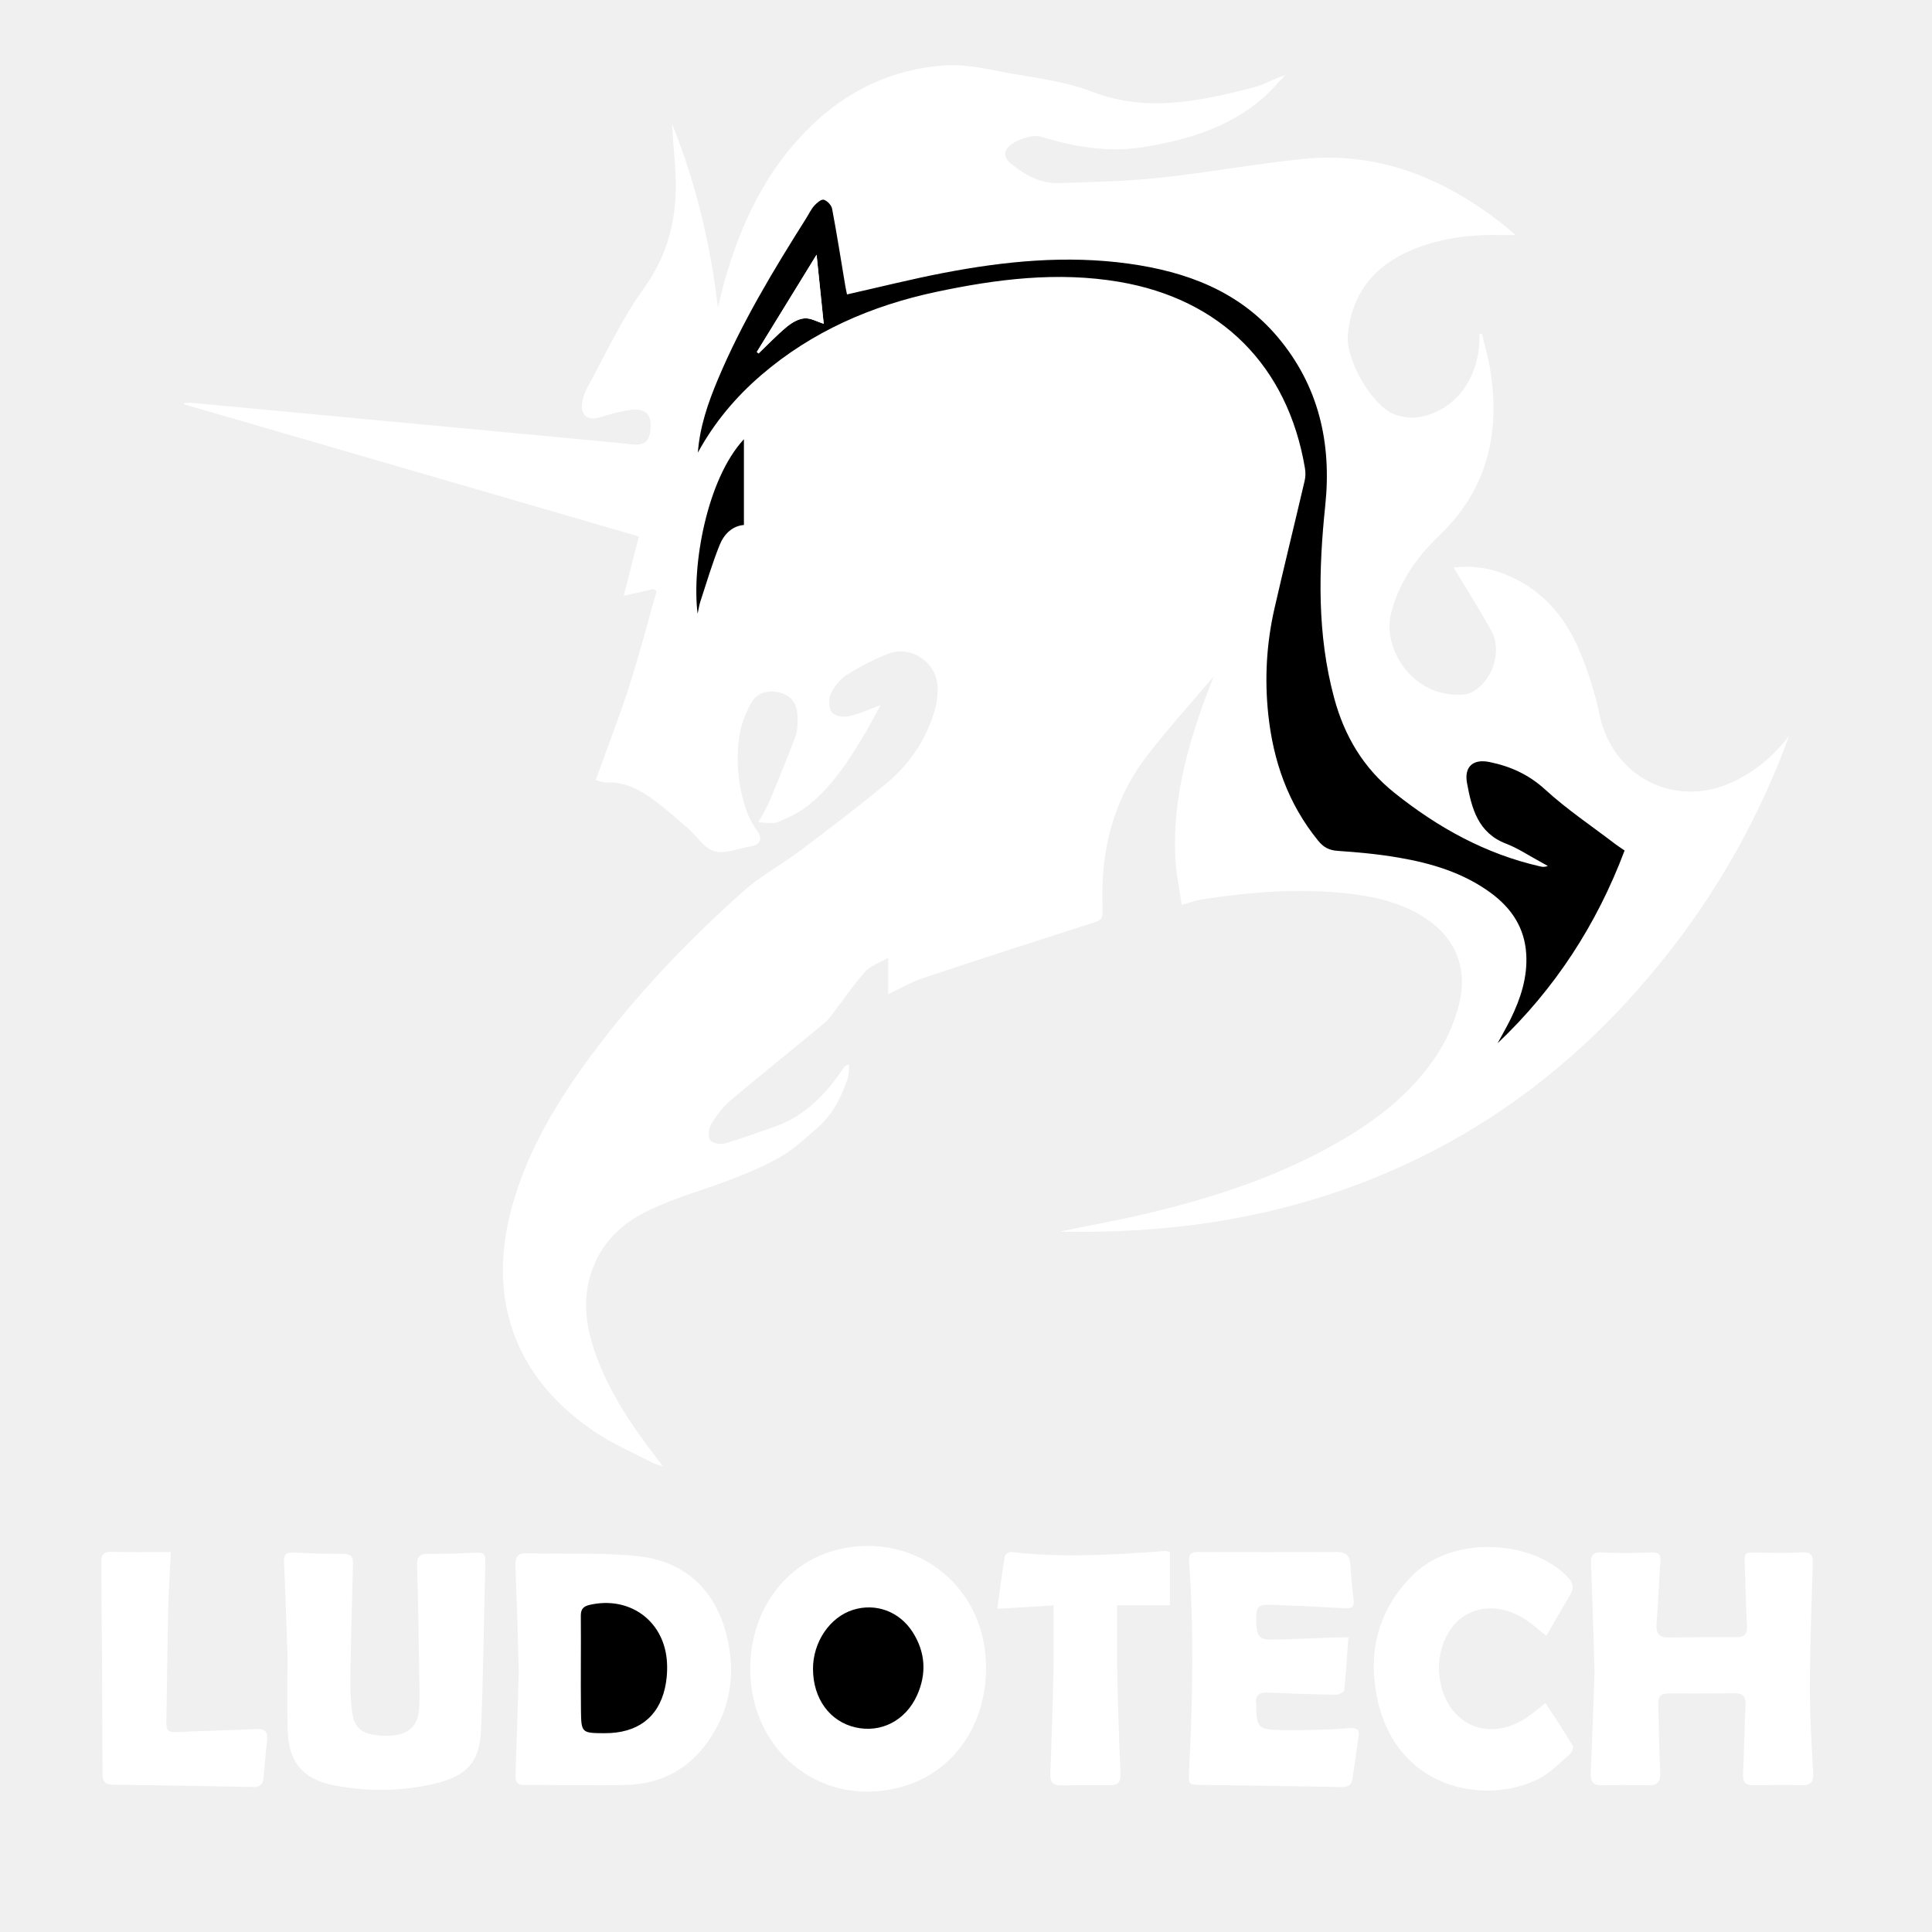
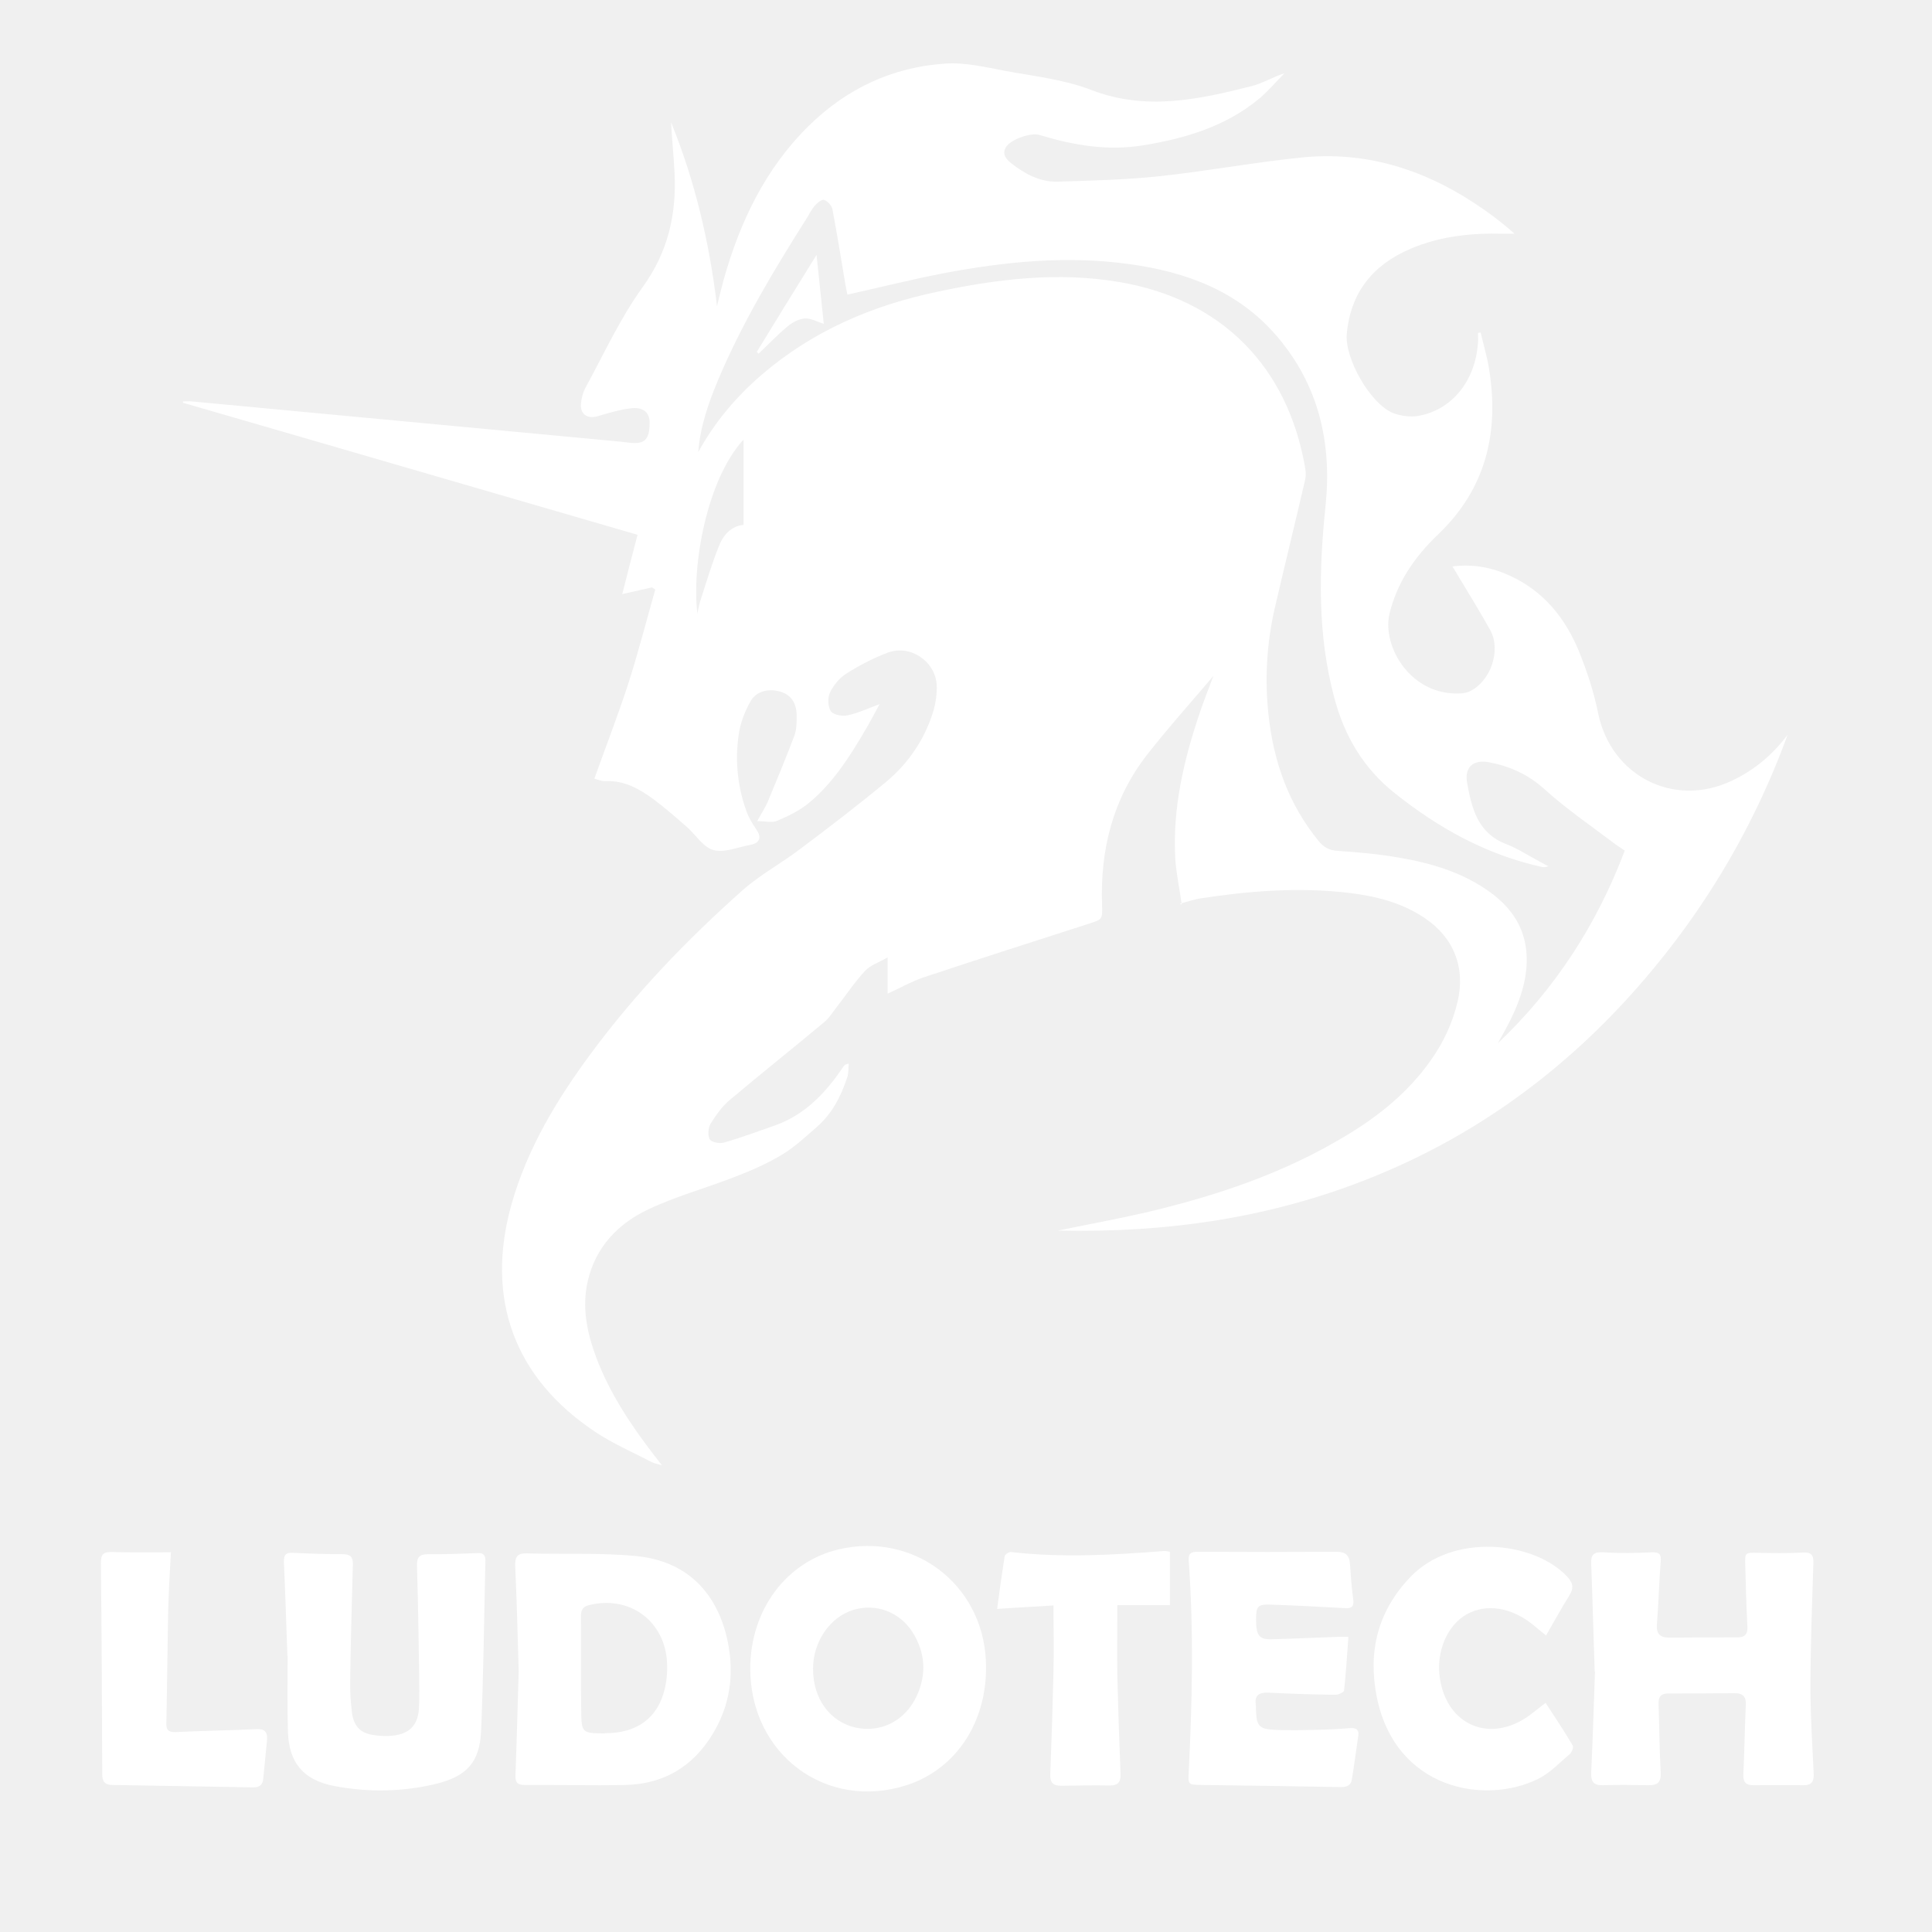
<svg xmlns="http://www.w3.org/2000/svg" id="Calque_2" data-name="Calque 2" viewBox="0 0 720 720">
  <defs>
    <style>
          .cls-1,
          .cls-2 {
            stroke-width: 0px;
          }

          .cls-2 {
            fill: #fff;
          }
        </style>
  </defs>
  <g id="Calque_1-2" data-name="Calque 1">
    <g>
-       <path class="cls-2" d="M440.4,337.15c-.85-5.85-2.05-11.32-2.36-16.85-1.07-19.03,3.17-37.24,9.35-55.07,1.74-5.02,3.72-9.95,4.93-13.16-7.6,9-16.65,18.97-24.85,29.6-12.56,16.3-17.28,35.2-16.6,55.58.19,5.67.12,5.48-5.11,7.15-20.56,6.58-41.11,13.21-61.59,20.04-4.43,1.48-8.54,3.89-13.19,6.05v-13.52c-3.33,1.91-6.48,2.91-8.43,5.02-3.85,4.16-7.02,8.95-10.5,13.45-1.49,1.92-2.77,4.11-4.6,5.64-11.71,9.75-23.65,19.24-35.28,29.09-2.88,2.44-5.24,5.69-7.21,8.95-.93,1.53-1.13,4.42-.26,5.82.7,1.12,3.72,1.67,5.34,1.2,6.33-1.82,12.54-4.09,18.76-6.29,11.39-4.02,19.16-12.29,25.69-22.01.31-.47.7-.88,1.97-1.13-.17,1.75-.03,3.6-.57,5.23-2.31,6.95-5.58,13.41-11.2,18.31-4.23,3.69-8.41,7.6-13.19,10.47-5.49,3.3-11.48,5.87-17.47,8.22-10.67,4.17-21.85,7.18-32.16,12.07-11.3,5.35-19.7,14.1-22.55,26.94-2.17,9.77-.21,19.13,3.23,28.27,5.08,13.48,13.03,25.26,21.74,36.59.75.97,1.5,1.95,2.78,3.61-1.79-.56-2.88-.73-3.8-1.21-7.07-3.69-14.49-6.88-21.1-11.27-30.24-20.1-41.03-49.74-31.23-84.74,5.86-20.91,16.93-39.11,29.73-56.35,16.53-22.26,35.63-42.22,56.28-60.63,6.57-5.86,14.54-10.13,21.62-15.47,10.77-8.12,21.53-16.27,31.89-24.9,8.39-6.99,14.46-15.89,17.68-26.44.93-3.05,1.43-6.4,1.27-9.57-.44-9.01-9.76-15.4-18.19-12.25-5.44,2.03-10.68,4.8-15.61,7.88-2.51,1.57-4.68,4.3-5.95,7.01-.9,1.93-.84,5.22.29,6.9.92,1.37,4.22,2,6.19,1.6,3.83-.79,7.46-2.53,12-4.17-2.12,3.86-3.79,7.12-5.65,10.27-5.73,9.72-11.81,19.24-20.58,26.52-3.47,2.88-7.74,4.94-11.92,6.74-1.94.83-4.54.14-7.42.14,1.54-2.84,2.96-5.01,3.95-7.37,3.41-8.15,6.81-16.32,9.91-24.6.84-2.26.83-4.93.78-7.4-.09-4.66-2.1-7.5-5.74-8.74-4.31-1.47-9.16-.53-11.36,3.33-2.17,3.8-3.9,8.17-4.55,12.48-1.42,9.49-.49,18.98,2.69,28.1.93,2.66,2.42,5.19,4.03,7.52,1.84,2.66,1.18,4.81-2.06,5.5-.12.03-.24.06-.37.08-4.56.76-9.51,2.97-13.56,1.86-3.8-1.03-6.57-5.65-9.91-8.55-4.05-3.52-8.07-7.11-12.37-10.3-5.26-3.9-10.92-7.06-17.86-6.79-1.32.05-2.66-.54-4.15-.87,4.22-11.75,8.7-23.25,12.48-34.97,3.77-11.71,6.85-23.65,10.23-35.49-.39-.25-.78-.5-1.16-.75-3.54.8-7.08,1.6-11.11,2.52,1.93-7.52,3.74-14.59,5.66-22.12-56.63-16.45-113.04-32.85-169.45-49.24l.04-.52c1.1,0,2.2-.09,3.29.01,53.25,4.99,106.5,9.99,159.75,15,1.12.11,2.23.3,3.35.41,5.5.59,7.28-1.15,7.4-7.19.08-4.1-2.35-6.27-7.34-5.64-4.05.51-8.04,1.71-11.98,2.86-3.8,1.11-6.57-.63-6.28-4.61.16-2.17.85-4.47,1.9-6.39,6.85-12.47,12.83-25.59,21.09-37.06,9.37-13.01,12.6-26.92,11.89-42.3-.29-6.35-1-12.68-1.31-19.08,8.88,21.95,14.32,44.78,17.09,68.46.83-3.29,1.57-6.6,2.49-9.87,6.08-21.61,15.51-41.39,31.76-57.36,14.1-13.85,31.11-21.82,50.75-23.05,7.33-.46,14.89,1.32,22.23,2.68,10.8,2,22.01,3.21,32.14,7.12,20.44,7.88,40.06,3.56,59.84-1.43,4.12-1.04,7.91-3.37,12.34-4.78-2.99,3.04-5.75,6.35-9,9.09-12.67,10.66-27.86,15.19-43.88,17.78-13.2,2.14-25.86-.09-38.39-3.9-3.28-1-11,1.71-12.64,4.65-1.45,2.6.17,4.34,1.97,5.76,5.1,4.03,10.76,7.12,17.41,6.91,12.59-.4,25.22-.66,37.72-1.99,17.75-1.89,35.35-5.17,53.1-6.99,23.4-2.41,44.78,4.07,64.33,16.88,5.21,3.41,10.22,7.12,15.11,11.47-1.39,0-2.79.03-4.18,0-11.86-.29-23.49.91-34.52,5.57-14.07,5.95-22.45,16.26-23.83,31.77-.81,9.09,8.82,26,17.23,29.41,2.84,1.15,6.42,1.59,9.43,1.07,12.64-2.2,21.31-13.01,22.33-27.18.09-1.24.01-2.49.01-3.73.33-.07.65-.14.98-.2,1.04,4.47,2.35,8.9,3.08,13.41,3.86,23.8-1.13,44.86-19.14,62.03-4.31,4.11-8.3,8.78-11.41,13.83-2.95,4.8-5.32,10.25-6.56,15.72-2.81,12.34,8.09,30.82,26.8,29.55,1.09-.07,2.25-.31,3.23-.79,7.69-3.7,11.72-15.21,7.63-22.73-3.75-6.91-7.99-13.55-12.02-20.3-.63-1.05-1.28-2.09-2.14-3.51,7.79-.96,14.79.42,21.47,3.48,12.36,5.68,20.44,15.56,25.52,27.77,3.15,7.56,5.68,15.51,7.35,23.52,4.83,23.22,28.14,35.25,49.74,25.09,8.37-3.94,15.31-9.74,20.93-17.19-13.5,37.05-33.74,70.03-60.42,99.06-26.87,29.24-58.6,51.59-95.57,66.3-36.88,14.68-75.28,20.32-115.89,19.43,11.56-2.37,22.11-4.27,32.52-6.73,26.36-6.23,51.91-14.72,75.23-28.88,12.07-7.33,22.87-16.13,31.15-27.72,4.77-6.68,8.23-13.96,10.12-21.98,3-12.72-1.35-23.87-12.3-31.24-8.63-5.8-18.44-8.19-28.57-9.37-18.39-2.15-36.68-.7-54.9,2.08-2.2.33-4.33,1.13-7.69,2.04ZM260.07,168.71c6.09-11.18,14.07-20.69,23.61-28.89,18.93-16.28,41.11-25.91,65.29-31.04,22.45-4.76,45.13-7.63,68.06-3.74,38.04,6.44,62.84,31.38,69.28,69.35.26,1.55.26,3.26-.09,4.78-3.71,15.91-7.63,31.77-11.27,47.7-2.94,12.88-3.69,25.97-2.32,39.12,1.82,17.51,7.38,33.58,18.68,47.4,1.95,2.38,4.03,3.51,7.22,3.72,7.59.51,15.2,1.22,22.69,2.51,12.26,2.11,24.1,5.64,34.33,13.13,7.73,5.67,12.66,13.02,13.25,22.86.51,8.63-2.09,16.53-5.81,24.13-1.51,3.07-3.23,6.04-4.86,9.05,21.38-20.27,36.94-44.27,47.32-71.82-1.31-.9-2.37-1.55-3.35-2.3-8.82-6.74-18.13-12.97-26.29-20.44-6.14-5.61-12.99-8.66-20.74-10.23-6.1-1.24-9.47,1.76-8.34,7.86,1.73,9.37,4.04,18.55,14.57,22.58,4.4,1.68,8.4,4.39,12.58,6.64.99.53,1.97,1.1,2.96,1.65-1.12.48-1.97.38-2.8.19-20.39-4.64-38.09-14.42-54.35-27.42-11.67-9.33-18.67-21.23-22.48-35.36-6.4-23.7-5.83-47.69-3.31-71.82,2.43-23.23-2.47-44.6-17.76-62.72-14.42-17.09-34.01-24.35-55.5-27.32-23.18-3.21-46.15-.94-68.94,3.44-11.98,2.3-23.82,5.29-36.04,8.03-.22-1.11-.49-2.3-.69-3.5-1.59-9.48-3.07-18.99-4.86-28.43-.25-1.33-1.81-2.99-3.1-3.36-.91-.27-2.61,1.16-3.54,2.21-1.22,1.38-2.03,3.13-3.03,4.72-12.2,19.34-24.02,38.88-32.9,60.04-3.68,8.76-6.75,17.7-7.46,27.3ZM277.23,163.69c-13.81,14.88-19.5,47.13-17.25,65.03.41-1.86.58-3.21,1-4.48,2.33-7.08,4.43-14.25,7.21-21.15,1.6-3.97,4.65-7.08,9.04-7.45v-31.95Z" />
-       <path class="cls-2" d="M279.59,621.86c0-21.87,13.38-39.86,33.05-44.47,27.82-6.51,53.36,12.76,54.76,41.33,1.09,22.08-10.62,40.54-29.6,46.65-29.9,9.64-58.23-11.54-58.22-43.52ZM302.98,621.99c.02,11.04,6.24,19.59,15.84,21.76,9.48,2.15,18.62-2.47,22.92-11.95,3.66-8.07,3.15-16.1-1.65-23.59-4.94-7.73-13.77-10.89-22.17-8.27-8.66,2.71-14.96,12-14.95,22.05Z" />
-       <path class="cls-2" d="M594.25,622.98c-.45-14.24-.75-27.1-1.32-39.96-.16-3.62.84-4.72,4.58-4.48,5.97.39,11.99.25,17.97,0,2.77-.12,3.49.74,3.3,3.36-.55,7.73-.8,15.47-1.43,23.19-.31,3.75,1.01,5.24,4.76,5.17,8.37-.15,16.74-.13,25.11-.13,2.85,0,3.99-1.22,3.84-4.13-.38-7.61-.61-15.23-.84-22.85-.14-4.74-.09-4.63,4.79-4.53,5.49.11,11,.2,16.48-.09,3.17-.17,4.19.75,4.09,3.94-.49,15.48-1.05,30.97-1.09,46.46-.03,10.61.66,21.23,1.23,31.83.17,3.22-.8,4.57-4.11,4.51-6.12-.13-12.24-.04-18.36.01-2.67.02-3.8-1.09-3.67-3.86.38-8.61.51-17.23.94-25.84.16-3.21-.95-4.6-4.19-4.56-8.24.1-16.49.09-24.73.07-2.72,0-3.72,1.24-3.63,3.94.31,8.49.32,16.99.75,25.47.19,3.69-1.19,4.93-4.7,4.84-5.62-.15-11.25-.17-16.86,0-3.55.1-4.49-1.48-4.34-4.78.59-12.98,1-25.96,1.43-37.58Z" />
-       <path class="cls-2" d="M193.34,622.66c-.41-13.37-.72-26.24-1.26-39.09-.14-3.37.85-4.8,4.35-4.71,13.59.36,27.28-.32,40.77,1.02,24.22,2.41,33.03,20.48,34.92,36.93,1.34,11.68-1.45,22.54-8.33,32.27-7.5,10.59-17.87,15.82-30.6,16.12-12.61.3-25.23-.06-37.84,0-2.82.01-3.31-1.35-3.23-3.73.46-13.11.83-26.21,1.22-38.81ZM225.38,645.91c11.97.06,19.93-5.73,22.41-16.81.78-3.47,1.03-7.22.67-10.76-1.47-14.75-14.22-23.57-28.71-20.24-2.31.53-3.32,1.55-3.3,4.06.1,11.73-.08,23.46.05,35.19.09,8.48.28,8.52,8.87,8.57Z" />
-       <path class="cls-2" d="M107.14,616.88c-.49-13.68-.79-24.17-1.3-34.65-.14-2.83.71-3.77,3.54-3.63,6.11.31,12.24.5,18.36.47,2.93-.02,3.9.96,3.81,3.91-.44,14.36-.77,28.73-.98,43.09-.06,4.1.16,8.25.71,12.32.65,4.87,3.18,7.36,7.97,8.13,2.43.39,5,.51,7.44.22,5.93-.72,9.04-3.82,9.48-9.74.34-4.59.13-9.23.06-13.85-.21-13.24-.4-26.49-.79-39.72-.1-3.27.93-4.4,4.23-4.36,6.12.07,12.24-.21,18.36-.43,2.08-.08,2.9.65,2.85,2.8-.54,21.1-.72,42.22-1.62,63.31-.51,11.87-5.27,17.04-16.8,19.85-12.55,3.05-25.29,3.17-37.94.75-11.48-2.2-16.93-8.58-17.29-20.17-.33-10.48-.07-20.98-.07-28.28Z" />
-       <path class="cls-2" d="M502.5,610.17c-.49,6.88-.86,13.34-1.56,19.76-.07.68-2.13,1.65-3.25,1.64-8.36-.13-16.73-.42-25.08-.8-3.37-.15-4.96,1.06-4.47,4.55.12.86,0,1.75.05,2.62.24,4.94,1.14,6.37,6.14,6.68,6.21.39,12.47.08,18.71-.04,3.49-.07,6.99-.35,10.48-.58,2.07-.14,3.12.72,2.83,2.83-.75,5.44-1.51,10.88-2.37,16.3-.35,2.22-1.77,2.89-4.05,2.85-17.36-.34-34.72-.57-52.08-.8-4.84-.07-4.98-.03-4.74-4.75,1.34-26.22,1.9-52.44.02-78.65-.2-2.75.85-3.4,3.39-3.39,17.24.08,34.47.08,51.71,0,3.29-.01,4.8,1.33,5.01,4.59.28,4.36.63,8.73,1.2,13.06.37,2.82-.73,3.45-3.31,3.3-9.1-.52-18.21-.97-27.32-1.26-5.03-.16-5.63.59-5.64,5.54-.02,5.99,1.08,7.54,5.79,7.43,8.24-.19,16.48-.57,24.72-.86,1.2-.04,2.4,0,3.84,0Z" />
-       <path class="cls-2" d="M576.29,609.65c-2.17-1.77-3.61-2.93-5.04-4.1-7.98-6.51-17.35-7.97-24.7-3.86-7.29,4.08-11.46,14-10.01,23.81,2.59,17.55,18.73,24.38,33.23,14.03,1.91-1.37,3.71-2.89,6.2-4.85,3.52,5.43,6.97,10.57,10.14,15.86.39.65-.32,2.55-1.1,3.22-3.76,3.23-7.31,7.03-11.65,9.2-19.87,9.95-53.23,3.99-60.19-30.42-3.41-16.86.35-32.17,12.71-44.95,15.58-16.1,45.34-13.32,58.03-.19,2.27,2.35,2.91,4.32,1.15,7.18-2.97,4.83-5.73,9.78-8.8,15.05Z" />
-       <path class="cls-2" d="M392.63,598.28c-7.49.45-14.05.85-20.97,1.27.95-6.91,1.77-13.28,2.8-19.6.11-.66,1.61-1.66,2.35-1.57,19.09,2.23,38.15,1.07,57.21-.36.47-.04.95.13,1.97.29v19.91h-19.64c0,8.62-.15,17.45.04,26.26.25,12.23.66,24.46,1.2,36.68.14,3.24-1.24,4.17-4.13,4.15-5.99-.05-11.98-.03-17.97.05-2.96.04-4.21-1.05-4.08-4.22.52-12.72.91-25.45,1.18-38.18.17-8.09.03-16.18.03-24.67Z" />
-       <path class="cls-2" d="M63.68,578.4c-.36,7.33-.84,14.16-.99,21-.32,14.23-.44,28.47-.7,42.71-.05,2.51.69,3.54,3.44,3.4,9.98-.49,19.98-.64,29.95-1.15,3.37-.17,4.53,1.01,4.15,4.27-.54,4.71-.91,9.44-1.36,14.16-.21,2.23-1.31,3.22-3.69,3.17-17.48-.35-34.97-.64-52.46-.86-2.92-.04-3.81-1.26-3.82-4.13-.06-26.23-.21-52.45-.46-78.68-.03-3.13.93-4.08,4.09-3.97,7.08.24,14.18.08,21.83.08Z" />
-       <path class="cls-1" d="M260.07,168.71c.71-9.61,3.78-18.54,7.46-27.3,8.88-21.16,20.7-40.7,32.9-60.04,1-1.58,1.8-3.34,3.03-4.72.93-1.05,2.63-2.47,3.54-2.21,1.29.38,2.85,2.03,3.1,3.36,1.79,9.45,3.27,18.95,4.86,28.43.2,1.2.47,2.38.69,3.5,12.22-2.75,24.07-5.73,36.04-8.03,22.79-4.38,45.76-6.65,68.94-3.44,21.49,2.98,41.08,10.23,55.5,27.32,15.29,18.12,20.19,39.49,17.76,62.72-2.52,24.12-3.09,48.12,3.31,71.82,3.82,14.13,10.81,26.03,22.48,35.36,16.26,13,33.96,22.78,54.35,27.42.83.19,1.68.29,2.8-.19-.99-.55-1.97-1.11-2.96-1.65-4.18-2.25-8.18-4.96-12.58-6.64-10.53-4.02-12.84-13.21-14.57-22.58-1.13-6.1,2.24-9.1,8.34-7.86,7.75,1.58,14.6,4.62,20.74,10.23,8.16,7.47,17.47,13.69,26.29,20.44.98.75,2.04,1.4,3.35,2.3-10.37,27.55-25.93,51.55-47.32,71.82,1.63-3.01,3.36-5.98,4.86-9.05,3.72-7.6,6.32-15.5,5.81-24.13-.58-9.84-5.51-17.19-13.25-22.86-10.23-7.5-22.07-11.03-34.33-13.13-7.49-1.29-15.1-2-22.69-2.51-3.19-.21-5.27-1.34-7.22-3.72-11.3-13.82-16.86-29.89-18.68-47.4-1.37-13.15-.62-26.23,2.32-39.12,3.64-15.93,7.56-31.79,11.27-47.7.36-1.52.36-3.23.09-4.78-6.43-37.97-31.24-62.9-69.28-69.35-22.93-3.88-45.61-1.02-68.06,3.74-24.17,5.13-46.36,14.75-65.29,31.04-9.54,8.2-17.51,17.71-23.61,28.89ZM282.04,131.17c.21.19.43.37.64.56,3.49-3.33,6.82-6.85,10.52-9.93,1.85-1.54,4.31-2.98,6.6-3.16,2.27-.19,4.68,1.25,7.17,2.02-.82-7.89-1.68-16.23-2.66-25.73-7.83,12.74-15.05,24.49-22.28,36.24Z" />
-       <path class="cls-1" d="M277.23,163.69v31.95c-4.39.37-7.44,3.48-9.04,7.45-2.78,6.9-4.88,14.07-7.21,21.15-.42,1.27-.59,2.62-1,4.48-2.25-17.9,3.44-50.15,17.25-65.03Z" />
-       <path class="cls-1" d="M302.98,621.99c-.02-10.05,6.28-19.35,14.95-22.05,8.39-2.62,17.22.54,22.17,8.27,4.79,7.49,5.3,15.52,1.65,23.59-4.3,9.48-13.44,14.1-22.92,11.95-9.6-2.18-15.82-10.72-15.84-21.76Z" />
-       <path class="cls-1" d="M225.38,645.91c-8.59-.04-8.78-.08-8.87-8.57-.13-11.73.05-23.46-.05-35.19-.02-2.51.98-3.53,3.3-4.06,14.49-3.33,27.24,5.5,28.71,20.24.35,3.54.1,7.29-.67,10.76-2.48,11.08-10.44,16.87-22.41,16.81Z" />
-       <path class="cls-2" d="M282.04,131.17c7.22-11.75,14.44-23.5,22.28-36.24.98,9.5,1.85,17.85,2.66,25.73-2.49-.77-4.9-2.21-7.17-2.02-2.29.19-4.75,1.63-6.6,3.16-3.7,3.08-7.04,6.59-10.52,9.93-.21-.19-.43-.37-.64-.56Z" />
+       <path class="cls-2" d="M 440.4 337.1 c -0.8 -5.8 -2 -11.3 -2.4 -16.9 c -1.1 -19 3.2 -37.2 9.3 -55.1 c 1.7 -5 3.7 -9.9 4.9 -13.2 c -7.6 9 -16.6 19 -24.9 29.6 c -12.6 16.3 -17.3 35.2 -16.6 55.6 c 0.2 5.7 0.1 5.5 -5.1 7.2 c -20.6 6.6 -41.1 13.2 -61.6 20 c -4.4 1.5 -8.5 3.9 -13.2 6 v -13.5 c -3.3 1.9 -6.5 2.9 -8.4 5 c -3.9 4.2 -7 8.9 -10.5 13.4 c -1.5 1.9 -2.8 4.1 -4.6 5.6 c -11.7 9.8 -23.6 19.2 -35.3 29.1 c -2.9 2.4 -5.2 5.7 -7.2 8.9 c -0.9 1.5 -1.1 4.4 -0.3 5.8 c 0.7 1.1 3.7 1.7 5.3 1.2 c 6.3 -1.8 12.5 -4.1 18.8 -6.3 c 11.4 -4 19.2 -12.3 25.7 -22 c 0.3 -0.5 0.7 -0.9 2 -1.1 c -0.2 1.8 0 3.6 -0.6 5.2 c -2.3 7 -5.6 13.4 -11.2 18.3 c -4.2 3.7 -8.4 7.6 -13.2 10.5 c -5.5 3.3 -11.5 5.9 -17.5 8.2 c -10.7 4.2 -21.9 7.2 -32.2 12.1 c -11.3 5.3 -19.7 14.1 -22.6 26.9 c -2.2 9.8 -0.2 19.1 3.2 28.3 c 5.1 13.5 13 25.3 21.7 36.6 c 0.8 1 1.5 1.9 2.8 3.6 c -1.8 -0.6 -2.9 -0.7 -3.8 -1.2 c -7.1 -3.7 -14.5 -6.9 -21.1 -11.3 c -30.2 -20.1 -41 -49.7 -31.2 -84.7 c 5.9 -20.9 16.9 -39.1 29.7 -56.4 c 16.5 -22.3 35.6 -42.2 56.3 -60.6 c 6.6 -5.9 14.5 -10.1 21.6 -15.5 c 10.8 -8.1 21.5 -16.3 31.9 -24.9 c 8.4 -7 14.5 -15.9 17.7 -26.4 c 0.9 -3 1.4 -6.4 1.3 -9.6 c -0.4 -9 -9.8 -15.4 -18.2 -12.3 c -5.4 2 -10.7 4.8 -15.6 7.9 c -2.5 1.6 -4.7 4.3 -6 7 c -0.9 1.9 -0.8 5.2 0.3 6.9 c 0.9 1.4 4.2 2 6.2 1.6 c 3.8 -0.8 7.5 -2.5 12 -4.2 c -2.1 3.9 -3.8 7.1 -5.7 10.3 c -5.7 9.7 -11.8 19.2 -20.6 26.5 c -3.5 2.9 -7.7 4.9 -11.9 6.7 c -1.9 0.8 -4.5 0.1 -7.4 0.1 c 1.5 -2.8 3 -5 4 -7.4 c 3.4 -8.2 6.8 -16.3 9.9 -24.6 c 0.8 -2.3 0.8 -4.9 0.8 -7.4 c -0.1 -4.7 -2.1 -7.5 -5.7 -8.7 c -4.3 -1.5 -9.2 -0.5 -11.4 3.3 c -2.2 3.8 -3.9 8.2 -4.5 12.5 c -1.4 9.5 -0.5 19 2.7 28.1 c 0.9 2.7 2.4 5.2 4 7.5 c 1.8 2.7 1.2 4.8 -2.1 5.5 c -0.1 0 -0.2 0.1 -0.4 0.1 c -4.6 0.8 -9.5 3 -13.6 1.9 c -3.8 -1 -6.6 -5.7 -9.9 -8.6 c -4 -3.5 -8.1 -7.1 -12.4 -10.3 c -5.3 -3.9 -10.9 -7.1 -17.9 -6.8 c -1.3 0.1 -2.7 -0.5 -4.2 -0.9 c 4.2 -11.8 8.7 -23.3 12.5 -35 c 3.8 -11.7 6.8 -23.6 10.2 -35.5 c -0.4 -0.3 -0.8 -0.5 -1.2 -0.8 c -3.5 0.8 -7.1 1.6 -11.1 2.5 c 1.9 -7.5 3.7 -14.6 5.7 -22.1 c -56.6 -16.4 -113 -32.9 -169.4 -49.2 l 0 -0.5 c 1.1 0 2.2 -0.1 3.3 0 c 53.3 5 106.5 10 159.8 15 c 1.1 0.1 2.2 0.3 3.4 0.4 c 5.5 0.6 7.3 -1.1 7.4 -7.2 c 0.1 -4.1 -2.4 -6.3 -7.3 -5.6 c -4 0.5 -8 1.7 -12 2.9 c -3.8 1.1 -6.6 -0.6 -6.3 -4.6 c 0.2 -2.2 0.8 -4.5 1.9 -6.4 c 6.8 -12.5 12.8 -25.6 21.1 -37.1 c 9.4 -13 12.6 -26.9 11.9 -42.3 c -0.3 -6.3 -1 -12.7 -1.3 -19.1 c 8.9 21.9 14.3 44.8 17.1 68.5 c 0.8 -3.3 1.6 -6.6 2.5 -9.9 c 6.1 -21.6 15.5 -41.4 31.8 -57.4 c 14.1 -13.8 31.1 -21.8 50.8 -23.1 c 7.3 -0.5 14.9 1.3 22.2 2.7 c 10.8 2 22 3.2 32.1 7.1 c 20.4 7.9 40.1 3.6 59.8 -1.4 c 4.1 -1 7.9 -3.4 12.3 -4.8 c -3 3 -5.8 6.3 -9 9.1 c -12.7 10.7 -27.9 15.2 -43.9 17.8 c -13.2 2.1 -25.9 -0.1 -38.4 -3.9 c -3.3 -1 -11 1.7 -12.6 4.7 c -1.4 2.6 0.2 4.3 2 5.8 c 5.1 4 10.8 7.1 17.4 6.9 c 12.6 -0.4 25.2 -0.7 37.7 -2 c 17.8 -1.9 35.4 -5.2 53.1 -7 c 23.4 -2.4 44.8 4.1 64.3 16.9 c 5.2 3.4 10.2 7.1 15.1 11.5 c -1.4 0 -2.8 0 -4.2 0 c -11.9 -0.3 -23.5 0.9 -34.5 5.6 c -14.1 6 -22.4 16.3 -23.8 31.8 c -0.8 9.1 8.8 26 17.2 29.4 c 2.8 1.1 6.4 1.6 9.4 1.1 c 12.6 -2.2 21.3 -13 22.3 -27.2 c 0.1 -1.2 0 -2.5 0 -3.7 c 0.3 -0.1 0.7 -0.1 1 -0.2 c 1 4.5 2.4 8.9 3.1 13.4 c 3.9 23.8 -1.1 44.9 -19.1 62 c -4.3 4.1 -8.3 8.8 -11.4 13.8 c -3 4.8 -5.3 10.3 -6.6 15.7 c -2.8 12.3 8.1 30.8 26.8 29.6 c 1.1 -0.1 2.3 -0.3 3.2 -0.8 c 7.7 -3.7 11.7 -15.2 7.6 -22.7 c -3.8 -6.9 -8 -13.6 -12 -20.3 c -0.6 -1.1 -1.3 -2.1 -2.1 -3.5 c 7.8 -1 14.8 0.4 21.5 3.5 c 12.4 5.7 20.4 15.6 25.5 27.8 c 3.1 7.6 5.7 15.5 7.3 23.5 c 4.8 23.2 28.1 35.3 49.7 25.1 c 8.4 -3.9 15.3 -9.7 20.9 -17.2 c -13.5 37 -33.7 70 -60.4 99.1 c -26.9 29.2 -58.6 51.6 -95.6 66.3 c -36.9 14.7 -75.3 20.3 -115.9 19.4 c 11.6 -2.4 22.1 -4.3 32.5 -6.7 c 26.4 -6.2 51.9 -14.7 75.2 -28.9 c 12.1 -7.3 22.9 -16.1 31.1 -27.7 c 4.8 -6.7 8.2 -14 10.1 -22 c 3 -12.7 -1.4 -23.9 -12.3 -31.2 c -8.6 -5.8 -18.4 -8.2 -28.6 -9.4 c -18.4 -2.1 -36.7 -0.7 -54.9 2.1 c -2.2 0.3 -4.3 1.1 -7.7 2 Z M 260.1 168.7 c 6.1 -11.2 14.1 -20.7 23.6 -28.9 c 18.9 -16.3 41.1 -25.9 65.3 -31 c 22.4 -4.8 45.1 -7.6 68.1 -3.7 c 38 6.4 62.8 31.4 69.3 69.3 c 0.3 1.6 0.3 3.3 -0.1 4.8 c -3.7 15.9 -7.6 31.8 -11.3 47.7 c -2.9 12.9 -3.7 26 -2.3 39.1 c 1.8 17.5 7.4 33.6 18.7 47.4 c 1.9 2.4 4 3.5 7.2 3.7 c 7.6 0.5 15.2 1.2 22.7 2.5 c 12.3 2.1 24.1 5.6 34.3 13.1 c 7.7 5.7 12.7 13 13.3 22.9 c 0.5 8.6 -2.1 16.5 -5.8 24.1 c -1.5 3.1 -3.2 6 -4.9 9.1 c 21.4 -20.3 36.9 -44.3 47.3 -71.8 c -1.3 -0.9 -2.4 -1.6 -3.4 -2.3 c -8.8 -6.7 -18.1 -13 -26.3 -20.4 c -6.1 -5.6 -13 -8.7 -20.7 -10.2 c -6.1 -1.2 -9.5 1.8 -8.3 7.9 c 1.7 9.4 4 18.6 14.6 22.6 c 4.4 1.7 8.4 4.4 12.6 6.6 c 1 0.5 2 1.1 3 1.6 c -1.1 0.5 -2 0.4 -2.8 0.2 c -20.4 -4.6 -38.1 -14.4 -54.4 -27.4 c -11.7 -9.3 -18.7 -21.2 -22.5 -35.4 c -6.4 -23.7 -5.8 -47.7 -3.3 -71.8 c 2.4 -23.2 -2.5 -44.6 -17.8 -62.7 c -14.4 -17.1 -34 -24.4 -55.5 -27.3 c -23.2 -3.2 -46.1 -0.9 -68.9 3.4 c -12 2.3 -23.8 5.3 -36 8 c -0.2 -1.1 -0.5 -2.3 -0.7 -3.5 c -1.6 -9.5 -3.1 -19 -4.9 -28.4 c -0.3 -1.3 -1.8 -3 -3.1 -3.4 c -0.9 -0.3 -2.6 1.2 -3.5 2.2 c -1.2 1.4 -2 3.1 -3 4.7 c -12.2 19.3 -24 38.9 -32.9 60 c -3.7 8.8 -6.8 17.7 -7.5 27.3 Z M 277.2 163.7 c -13.8 14.9 -19.5 47.1 -17.3 65 c 0.4 -1.9 0.6 -3.2 1 -4.5 c 2.3 -7.1 4.4 -14.3 7.2 -21.1 c 1.6 -4 4.7 -7.1 9 -7.5 v -31.9 Z" />
+       <path class="cls-2" d="M 279.6 621.9 c 0 -21.9 13.4 -39.9 33 -44.5 c 27.8 -6.5 53.4 12.8 54.8 41.3 c 1.1 22.1 -10.6 40.5 -29.6 46.6 c -29.9 9.6 -58.2 -11.5 -58.2 -43.5 Z M 303 622 c 0 11 6.2 19.6 15.8 21.8 c 9.5 2.1 18.6 -2.5 22.9 -11.9 c 3.7 -8.1 3.1 -16.1 -1.6 -23.6 c -4.9 -7.7 -13.8 -10.9 -22.2 -8.3 c -8.7 2.7 -15 12 -14.9 22.1 Z" />
+       <path class="cls-2" d="M 594.3 623 c -0.5 -14.2 -0.8 -27.1 -1.3 -40 c -0.2 -3.6 0.8 -4.7 4.6 -4.5 c 6 0.4 12 0.3 18 0 c 2.8 -0.1 3.5 0.7 3.3 3.4 c -0.6 7.7 -0.8 15.5 -1.4 23.2 c -0.3 3.8 1 5.2 4.8 5.2 c 8.4 -0.1 16.7 -0.1 25.1 -0.1 c 2.9 0 4 -1.2 3.8 -4.1 c -0.4 -7.6 -0.6 -15.2 -0.8 -22.9 c -0.1 -4.7 -0.1 -4.6 4.8 -4.5 c 5.5 0.1 11 0.2 16.5 -0.1 c 3.2 -0.2 4.2 0.8 4.1 3.9 c -0.5 15.5 -1.1 31 -1.1 46.5 c 0 10.6 0.7 21.2 1.2 31.8 c 0.2 3.2 -0.8 4.6 -4.1 4.5 c -6.1 -0.1 -12.2 0 -18.4 0 c -2.7 0 -3.8 -1.1 -3.7 -3.9 c 0.4 -8.6 0.5 -17.2 0.9 -25.8 c 0.2 -3.2 -0.9 -4.6 -4.2 -4.6 c -8.2 0.1 -16.5 0.1 -24.7 0.1 c -2.7 0 -3.7 1.2 -3.6 3.9 c 0.3 8.5 0.3 17 0.8 25.5 c 0.2 3.7 -1.2 4.9 -4.7 4.8 c -5.6 -0.1 -11.3 -0.2 -16.9 0 c -3.5 0.1 -4.5 -1.5 -4.3 -4.8 c 0.6 -13 1 -26 1.4 -37.6 Z" />
+       <path class="cls-2" d="M 193.3 622.7 c -0.4 -13.4 -0.7 -26.2 -1.3 -39.1 c -0.1 -3.4 0.8 -4.8 4.3 -4.7 c 13.6 0.4 27.3 -0.3 40.8 1 c 24.2 2.4 33 20.5 34.9 36.9 c 1.3 11.7 -1.4 22.5 -8.3 32.3 c -7.5 10.6 -17.9 15.8 -30.6 16.1 c -12.6 0.3 -25.2 -0.1 -37.8 0 c -2.8 0 -3.3 -1.4 -3.2 -3.7 c 0.5 -13.1 0.8 -26.2 1.2 -38.8 Z M 225.4 645.9 c 12 0.1 19.9 -5.7 22.4 -16.8 c 0.8 -3.5 1 -7.2 0.7 -10.8 c -1.5 -14.8 -14.2 -23.6 -28.7 -20.2 c -2.3 0.5 -3.3 1.6 -3.3 4.1 c 0.1 11.7 -0.1 23.5 0.1 35.2 c 0.1 8.5 0.3 8.5 8.9 8.6 Z" />
+       <path class="cls-2" d="M 107.1 616.9 c -0.5 -13.7 -0.8 -24.2 -1.3 -34.6 c -0.1 -2.8 0.7 -3.8 3.5 -3.6 c 6.1 0.3 12.2 0.5 18.4 0.5 c 2.9 0 3.9 1 3.8 3.9 c -0.4 14.4 -0.8 28.7 -1 43.1 c -0.1 4.1 0.2 8.3 0.7 12.3 c 0.7 4.9 3.2 7.4 8 8.1 c 2.4 0.4 5 0.5 7.4 0.2 c 5.9 -0.7 9 -3.8 9.5 -9.7 c 0.3 -4.6 0.1 -9.2 0.1 -13.8 c -0.2 -13.2 -0.4 -26.5 -0.8 -39.7 c -0.1 -3.3 0.9 -4.4 4.2 -4.4 c 6.1 0.1 12.2 -0.2 18.4 -0.4 c 2.1 -0.1 2.9 0.7 2.9 2.8 c -0.5 21.1 -0.7 42.2 -1.6 63.3 c -0.5 11.9 -5.3 17 -16.8 19.9 c -12.6 3 -25.3 3.2 -37.9 0.8 c -11.5 -2.2 -16.9 -8.6 -17.3 -20.2 c -0.3 -10.5 -0.1 -21 -0.1 -28.3 Z" />
+       <path class="cls-2" d="M 502.5 610.2 c -0.5 6.9 -0.9 13.3 -1.6 19.8 c -0.1 0.7 -2.1 1.6 -3.3 1.6 c -8.4 -0.1 -16.7 -0.4 -25.1 -0.8 c -3.4 -0.1 -5 1.1 -4.5 4.5 c 0.1 0.9 0 1.8 0.1 2.6 c 0.2 4.9 1.1 6.4 6.1 6.7 c 6.2 0.4 12.5 0.1 18.7 0 c 3.5 -0.1 7 -0.3 10.5 -0.6 c 2.1 -0.1 3.1 0.7 2.8 2.8 c -0.8 5.4 -1.5 10.9 -2.4 16.3 c -0.3 2.2 -1.8 2.9 -4 2.9 c -17.4 -0.3 -34.7 -0.6 -52.1 -0.8 c -4.8 -0.1 -5 0 -4.7 -4.8 c 1.3 -26.2 1.9 -52.4 0 -78.7 c -0.2 -2.8 0.8 -3.4 3.4 -3.4 c 17.2 0.1 34.5 0.1 51.7 0 c 3.3 0 4.8 1.3 5 4.6 c 0.3 4.4 0.6 8.7 1.2 13.1 c 0.4 2.8 -0.7 3.5 -3.3 3.3 c -9.1 -0.5 -18.2 -1 -27.3 -1.3 c -5 -0.2 -5.6 0.6 -5.6 5.5 c 0 6 1.1 7.5 5.8 7.4 c 8.2 -0.2 16.5 -0.6 24.7 -0.9 c 1.2 0 2.4 0 3.8 0 Z" />
+       <path class="cls-2" d="M 576.3 609.6 c -2.2 -1.8 -3.6 -2.9 -5 -4.1 c -8 -6.5 -17.4 -8 -24.7 -3.9 c -7.3 4.1 -11.5 14 -10 23.8 c 2.6 17.6 18.7 24.4 33.2 14 c 1.9 -1.4 3.7 -2.9 6.2 -4.8 c 3.5 5.4 7 10.6 10.1 15.9 c 0.4 0.7 -0.3 2.5 -1.1 3.2 c -3.8 3.2 -7.3 7 -11.7 9.2 c -19.9 9.9 -53.2 4 -60.2 -30.4 c -3.4 -16.9 0.3 -32.2 12.7 -45 c 15.6 -16.1 45.3 -13.3 58 -0.2 c 2.3 2.4 2.9 4.3 1.1 7.2 c -3 4.8 -5.7 9.8 -8.8 15.1 Z" />
+       <path class="cls-2" d="M 392.6 598.3 c -7.5 0.5 -14.1 0.8 -21 1.3 c 0.9 -6.9 1.8 -13.3 2.8 -19.6 c 0.1 -0.7 1.6 -1.7 2.4 -1.6 c 19.1 2.2 38.1 1.1 57.2 -0.4 c 0.5 0 0.9 0.1 2 0.3 v 19.9 h -19.6 c 0 8.6 -0.1 17.4 0 26.3 c 0.3 12.2 0.7 24.5 1.2 36.7 c 0.1 3.2 -1.2 4.2 -4.1 4.2 c -6 -0.1 -12 0 -18 0.1 c -3 0 -4.2 -1.1 -4.1 -4.2 c 0.5 -12.7 0.9 -25.4 1.2 -38.2 c 0.2 -8.1 0 -16.2 0 -24.7 Z" />
+       <path class="cls-2" d="M 63.7 578.4 c -0.4 7.3 -0.8 14.2 -1 21 c -0.3 14.2 -0.4 28.5 -0.7 42.7 c -0.1 2.5 0.7 3.5 3.4 3.4 c 10 -0.5 20 -0.6 29.9 -1.1 c 3.4 -0.2 4.5 1 4.2 4.3 c -0.5 4.7 -0.9 9.4 -1.4 14.2 c -0.2 2.2 -1.3 3.2 -3.7 3.2 c -17.5 -0.3 -35 -0.6 -52.5 -0.9 c -2.9 0 -3.8 -1.3 -3.8 -4.1 c -0.1 -26.2 -0.2 -52.5 -0.5 -78.7 c 0 -3.1 0.9 -4.1 4.1 -4 c 7.1 0.2 14.2 0.1 21.8 0.1 Z" />
+       <path class="cls-2" d="M 282 131.2 c 7.2 -11.8 14.4 -23.5 22.3 -36.2 c 1 9.5 1.9 17.9 2.7 25.7 c -2.5 -0.8 -4.9 -2.2 -7.2 -2 c -2.3 0.2 -4.8 1.6 -6.6 3.2 c -3.7 3.1 -7 6.6 -10.5 9.9 c -0.2 -0.2 -0.4 -0.4 -0.6 -0.6 Z" />
    </g>
  </g>
</svg>
